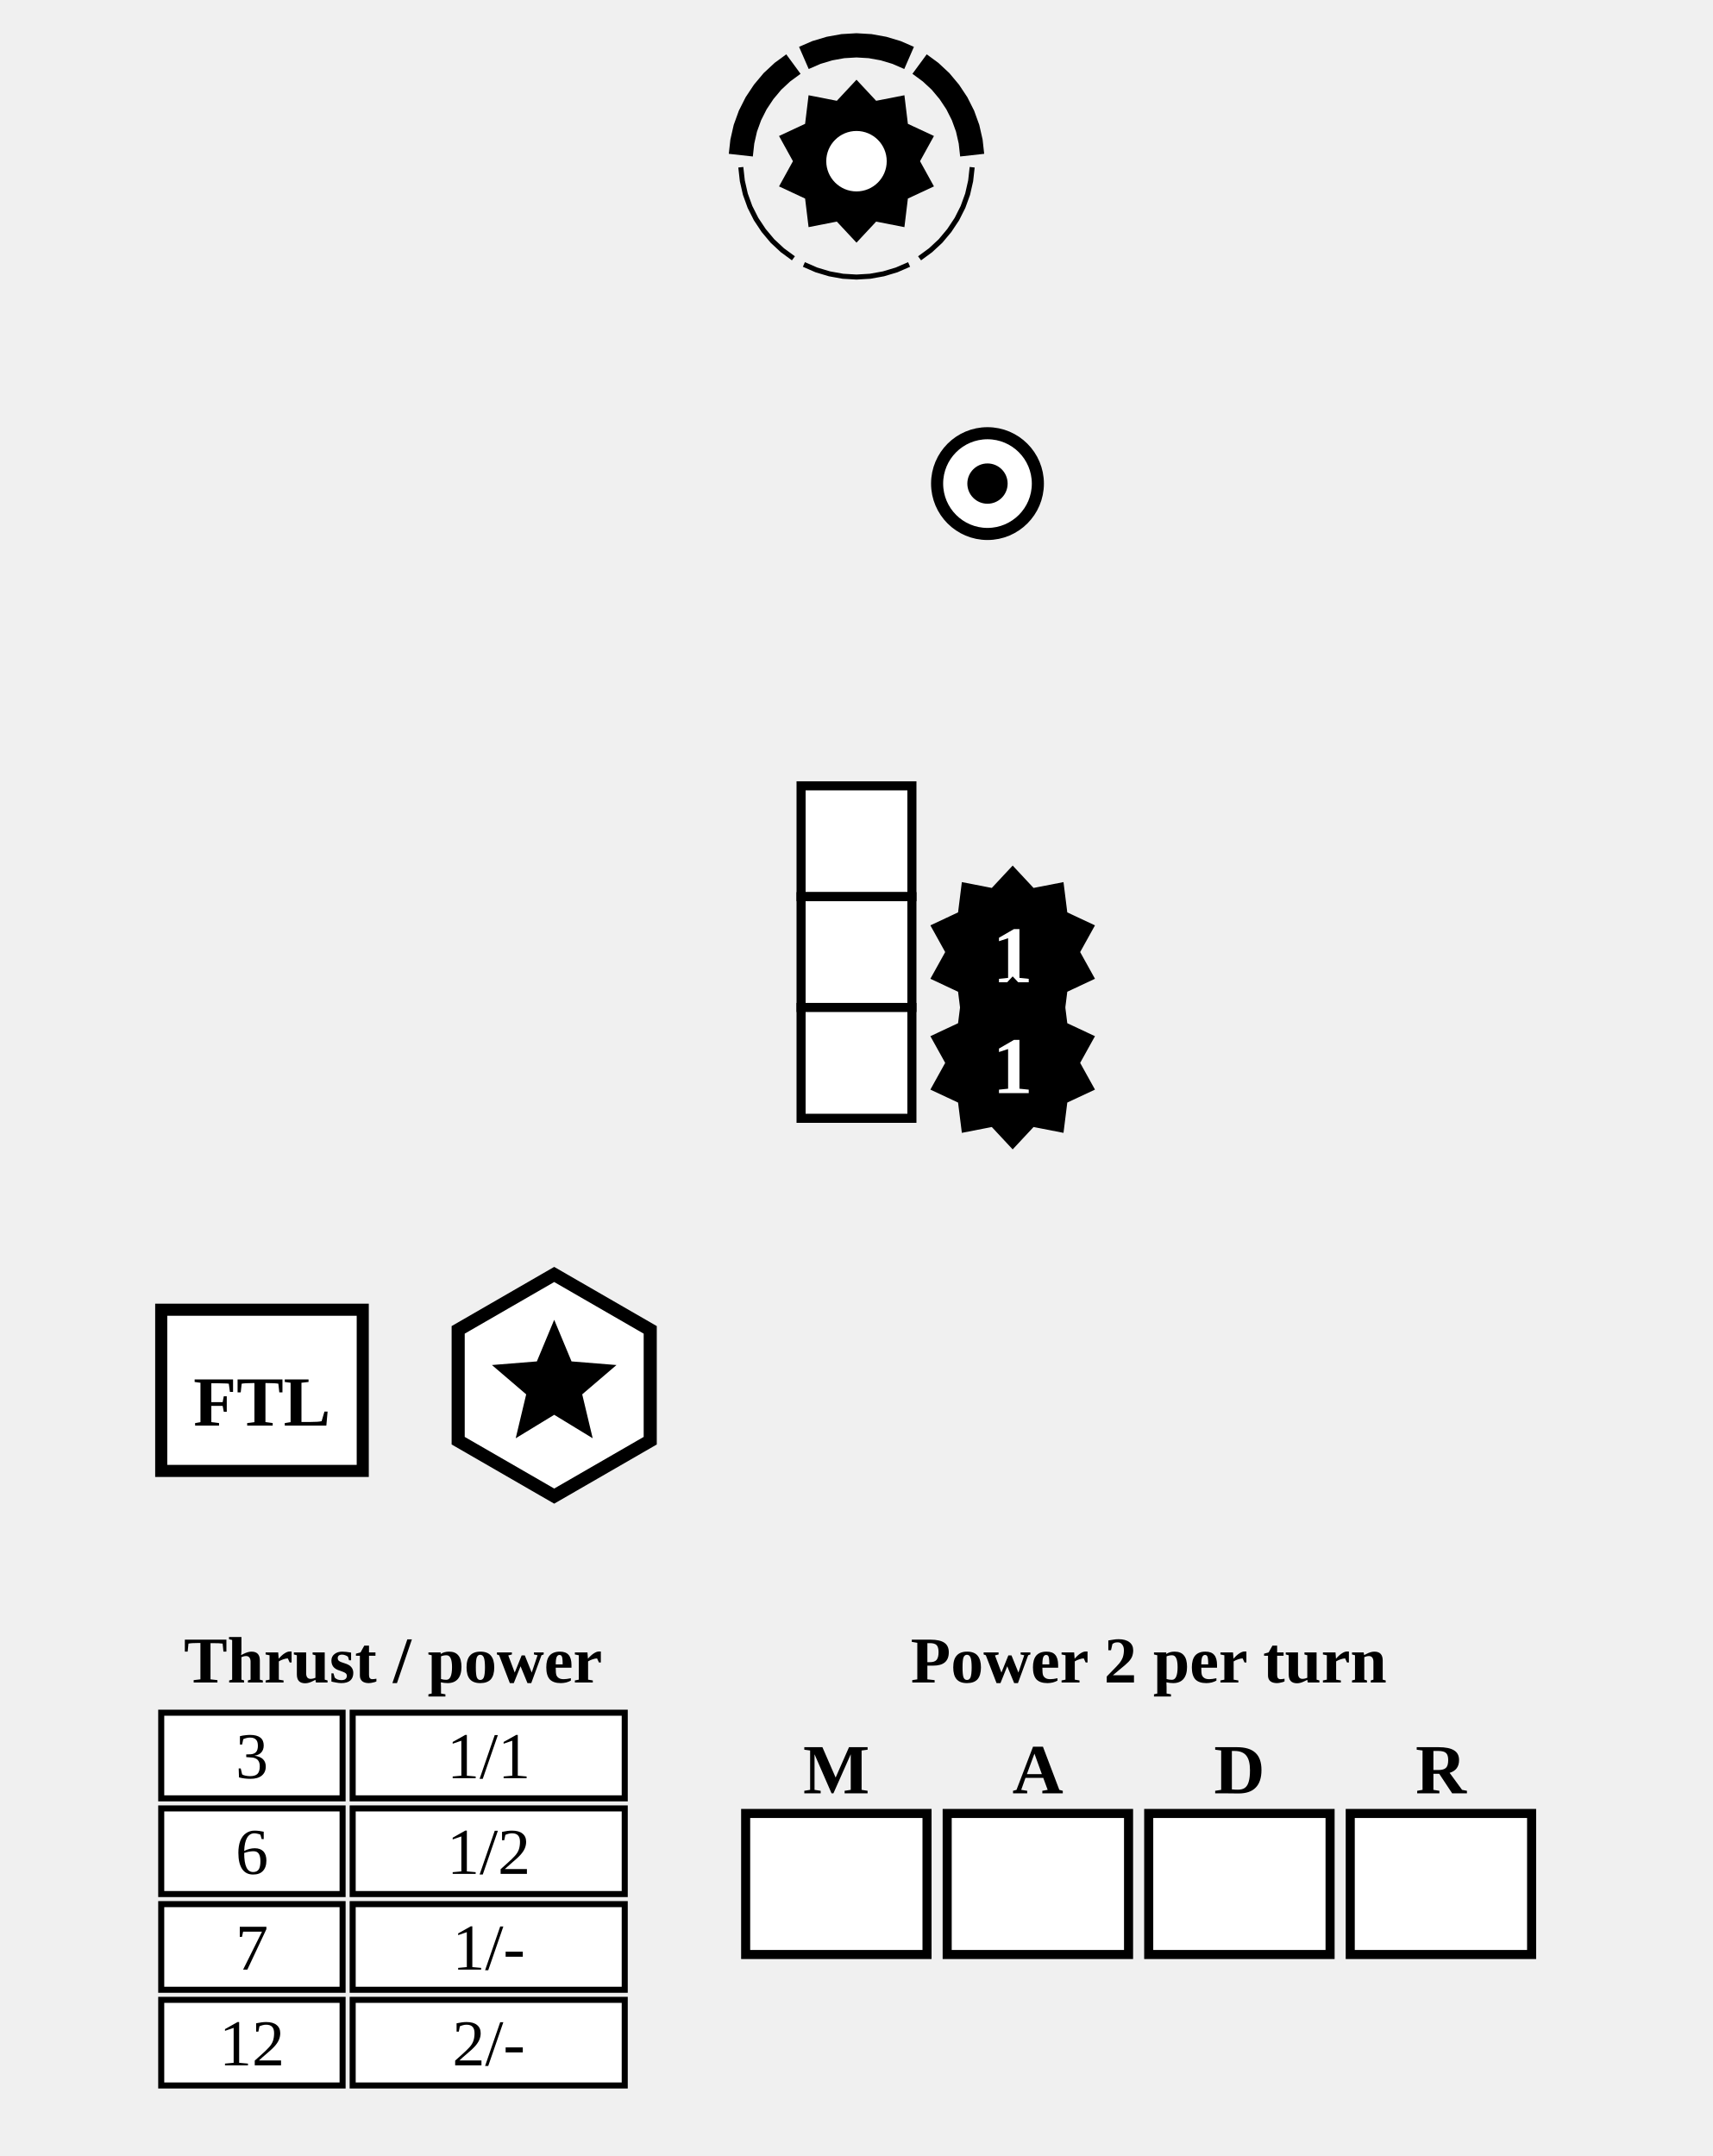
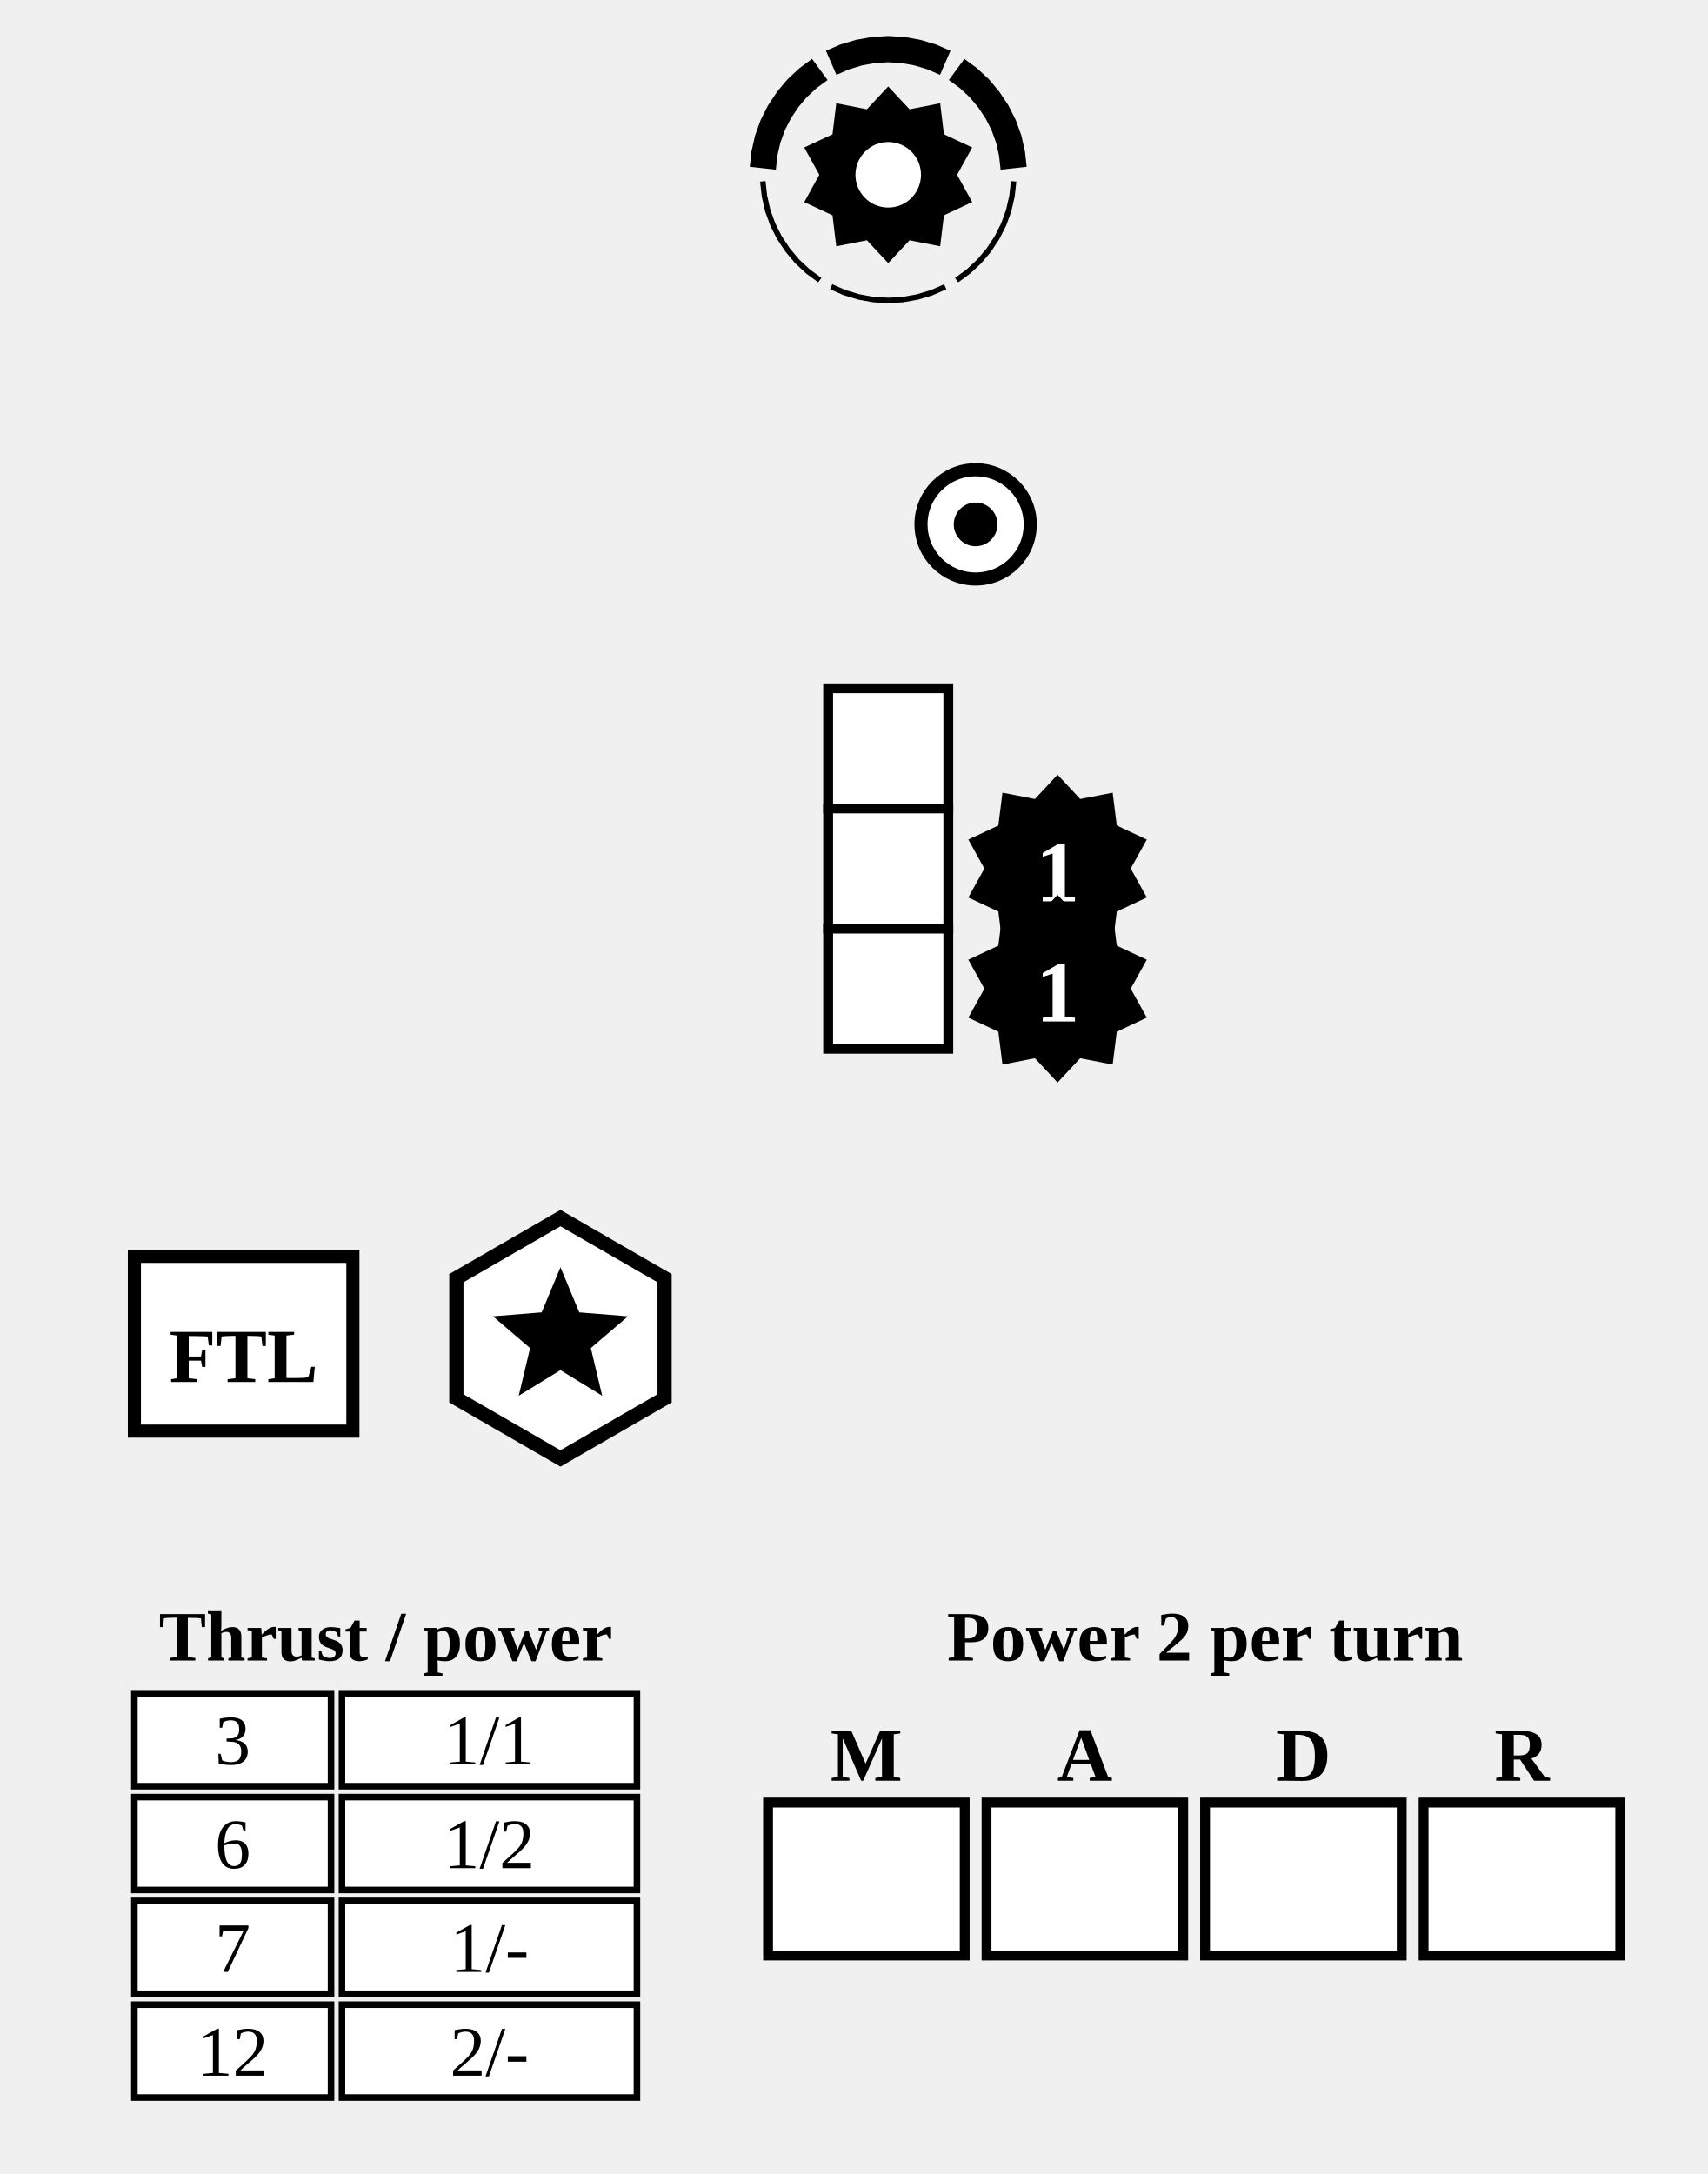
- <svg xmlns="http://www.w3.org/2000/svg" viewBox="0 0 170 214" class="ssd">
+ <svg xmlns="http://www.w3.org/2000/svg" viewBox="3.7 0 156.3 199" class="ssd">
  <path d="M85 8.5 L86.81 10.44 L89.41 9.93 L89.73 12.56 L92.13 13.68 L90.85 16 L92.13 18.32 L89.73 19.44 L89.41 22.07 L86.81 21.56 L85 23.5 L83.19 21.56 L80.59 22.07 L80.27 19.44 L77.87 18.32 L79.15 16 L77.87 13.68 L80.27 12.56 L80.59 9.93 L83.19 10.44 Z" fill="black" stroke="black" stroke-width="0.8" data-ref="system:s2" />
  <circle cx="85" cy="16" r="3" fill="white" stroke="none" stroke-width="0" data-ref="system:s2" />
  <path d="M79.78 5.75 L81.02 5.21 L82.32 4.82 L83.65 4.58 L85 4.5 L86.35 4.58 L87.68 4.82 L88.98 5.21 L90.22 5.75" fill="none" stroke="black" stroke-width="2.4" data-ref="system:s2" />
  <path d="M91.26 6.36 L92.35 7.16 L93.34 8.08 L94.21 9.12 L94.96 10.25 L95.57 11.46 L96.03 12.73 L96.33 14.05 L96.48 15.4" fill="none" stroke="black" stroke-width="2.4" data-ref="system:s2" />
  <path d="M96.48 16.6 L96.33 17.95 L96.03 19.27 L95.57 20.54 L94.96 21.75 L94.21 22.88 L93.34 23.92 L92.35 24.84 L91.26 25.64" fill="none" stroke="black" stroke-width="0.5" data-ref="system:s2" />
  <path d="M90.22 26.25 L88.98 26.79 L87.68 27.18 L86.35 27.42 L85 27.5 L83.65 27.42 L82.32 27.18 L81.02 26.79 L79.78 26.25" fill="none" stroke="black" stroke-width="0.5" data-ref="system:s2" />
  <path d="M78.74 25.64 L77.65 24.84 L76.66 23.92 L75.79 22.88 L75.04 21.75 L74.43 20.54 L73.97 19.27 L73.67 17.95 L73.52 16.6" fill="none" stroke="black" stroke-width="0.5" data-ref="system:s2" />
  <path d="M73.52 15.4 L73.67 14.05 L73.97 12.73 L74.43 11.46 L75.04 10.25 L75.79 9.12 L76.66 8.08 L77.65 7.16 L78.74 6.36" fill="none" stroke="black" stroke-width="2.4" data-ref="system:s2" />
-   <circle cx="98" cy="48" r="5" fill="white" stroke="black" stroke-width="1.2" data-ref="system:s3" />
-   <circle cx="98" cy="48" r="2" fill="black" stroke="none" stroke-width="0" data-ref="system:s3" />
-   <rect x="79.5" y="78" width="11" height="11" fill="white" stroke="black" stroke-width="0.9" data-ref="hull:1" />
-   <rect x="79.5" y="89" width="11" height="11" fill="white" stroke="black" stroke-width="0.9" data-ref="hull:2" />
-   <rect x="79.5" y="100" width="11" height="11" fill="white" stroke="black" stroke-width="0.9" data-ref="hull:3" />
-   <path d="M100.5 86.5 L102.43 88.57 L105.2 88.03 L105.55 90.83 L108.11 92.03 L106.74 94.5 L108.11 96.97 L105.55 98.17 L105.2 100.97 L102.43 100.43 L100.5 102.5 L98.57 100.43 L95.8 100.97 L95.45 98.17 L92.89 96.97 L94.26 94.5 L92.89 92.03 L95.45 90.83 L95.8 88.03 L98.57 88.57 Z" fill="black" stroke="black" stroke-width="0.8" />
-   <text x="100.5" y="97.5" font-size="8" text-anchor="middle" fill="white" font-weight="700">1</text>
-   <path d="M100.5 97.5 L102.43 99.57 L105.2 99.03 L105.55 101.83 L108.11 103.03 L106.74 105.5 L108.11 107.97 L105.55 109.17 L105.2 111.97 L102.43 111.43 L100.5 113.5 L98.57 111.43 L95.8 111.97 L95.45 109.17 L92.89 107.97 L94.26 105.5 L92.89 103.03 L95.45 101.83 L95.8 99.03 L98.57 99.57 Z" fill="black" stroke="black" stroke-width="0.8" />
-   <text x="100.5" y="108.5" font-size="8" text-anchor="middle" fill="white" font-weight="700">1</text>
-   <rect x="16" y="130" width="20" height="16" fill="white" stroke="black" stroke-width="1.2" />
-   <text x="26" y="141.5" font-size="7" text-anchor="middle" fill="black" font-weight="700">FTL</text>
-   <path d="M55 126.5 L64.53 132 L64.53 143 L55 148.5 L45.47 143 L45.47 132 Z" fill="white" stroke="black" stroke-width="1.3" />
-   <path d="M55 131L56.72 135.13L61.18 135.49L57.78 138.4L58.82 142.76L55 140.43L51.18 142.76L52.22 138.4L48.82 135.49L53.28 135.13Z" fill="black" stroke="none" stroke-width="0" />
-   <text x="39" y="167" font-size="6.5" text-anchor="middle" fill="black" font-weight="700">Thrust / power</text>
-   <rect x="16" y="170" width="18" height="8.5" fill="white" stroke="black" stroke-width="0.6" />
-   <text x="25" y="176.5" font-size="6.5" text-anchor="middle" fill="black">3</text>
-   <rect x="35" y="170" width="27" height="8.5" fill="white" stroke="black" stroke-width="0.6" />
-   <text x="48.5" y="176.5" font-size="6.5" text-anchor="middle" fill="black">1/1</text>
-   <rect x="16" y="179.5" width="18" height="8.5" fill="white" stroke="black" stroke-width="0.6" />
-   <text x="25" y="186" font-size="6.5" text-anchor="middle" fill="black">6</text>
-   <rect x="35" y="179.5" width="27" height="8.5" fill="white" stroke="black" stroke-width="0.6" />
-   <text x="48.5" y="186" font-size="6.5" text-anchor="middle" fill="black">1/2</text>
-   <rect x="16" y="189" width="18" height="8.5" fill="white" stroke="black" stroke-width="0.6" />
-   <text x="25" y="195.5" font-size="6.5" text-anchor="middle" fill="black">7</text>
-   <rect x="35" y="189" width="27" height="8.5" fill="white" stroke="black" stroke-width="0.6" />
-   <text x="48.5" y="195.5" font-size="6.5" text-anchor="middle" fill="black">1/-</text>
-   <rect x="16" y="198.5" width="18" height="8.5" fill="white" stroke="black" stroke-width="0.6" />
-   <text x="25" y="205" font-size="6.5" text-anchor="middle" fill="black">12</text>
-   <rect x="35" y="198.5" width="27" height="8.5" fill="white" stroke="black" stroke-width="0.6" />
-   <text x="48.5" y="205" font-size="6.5" text-anchor="middle" fill="black">2/-</text>
-   <text x="114" y="167" font-size="6.5" text-anchor="middle" fill="black" font-weight="700">Power 2 per turn</text>
-   <text x="83" y="178" font-size="7" text-anchor="middle" fill="black" font-weight="700">M</text>
-   <rect x="74" y="180" width="18" height="14" fill="white" stroke="black" stroke-width="0.9" />
-   <text x="103" y="178" font-size="7" text-anchor="middle" fill="black" font-weight="700">A</text>
-   <rect x="94" y="180" width="18" height="14" fill="white" stroke="black" stroke-width="0.9" />
-   <text x="123" y="178" font-size="7" text-anchor="middle" fill="black" font-weight="700">D</text>
-   <rect x="114" y="180" width="18" height="14" fill="white" stroke="black" stroke-width="0.9" />
-   <text x="143" y="178" font-size="7" text-anchor="middle" fill="black" font-weight="700">R</text>
-   <rect x="134" y="180" width="18" height="14" fill="white" stroke="black" stroke-width="0.9" />
+   <circle cx="93" cy="48" r="5" fill="white" stroke="black" stroke-width="1.2" data-ref="system:s3" />
+   <circle cx="93" cy="48" r="2" fill="black" stroke="none" stroke-width="0" data-ref="system:s3" />
+   <rect x="79.5" y="63" width="11" height="11" fill="white" stroke="black" stroke-width="0.9" data-ref="hull:1" />
+   <rect x="79.5" y="74" width="11" height="11" fill="white" stroke="black" stroke-width="0.9" data-ref="hull:2" />
+   <rect x="79.5" y="85" width="11" height="11" fill="white" stroke="black" stroke-width="0.9" data-ref="hull:3" />
+   <path d="M100.5 71.5 L102.43 73.57 L105.2 73.03 L105.55 75.83 L108.11 77.03 L106.74 79.5 L108.11 81.97 L105.55 83.17 L105.2 85.97 L102.43 85.43 L100.5 87.5 L98.57 85.43 L95.8 85.97 L95.45 83.17 L92.89 81.97 L94.26 79.5 L92.89 77.03 L95.45 75.83 L95.8 73.03 L98.57 73.57 Z" fill="black" stroke="black" stroke-width="0.8" />
+   <text x="100.5" y="82.5" font-size="8" text-anchor="middle" fill="white" font-weight="700">1</text>
+   <path d="M100.5 82.5 L102.43 84.57 L105.2 84.03 L105.55 86.83 L108.11 88.03 L106.74 90.5 L108.11 92.97 L105.55 94.17 L105.2 96.97 L102.43 96.43 L100.5 98.5 L98.57 96.43 L95.8 96.97 L95.45 94.17 L92.89 92.97 L94.26 90.5 L92.89 88.03 L95.45 86.83 L95.8 84.03 L98.57 84.57 Z" fill="black" stroke="black" stroke-width="0.8" />
+   <text x="100.5" y="93.5" font-size="8" text-anchor="middle" fill="white" font-weight="700">1</text>
+   <rect x="16" y="115" width="20" height="16" fill="white" stroke="black" stroke-width="1.2" />
+   <text x="26" y="126.5" font-size="7" text-anchor="middle" fill="black" font-weight="700">FTL</text>
+   <path d="M55 111.5 L64.53 117 L64.53 128 L55 133.5 L45.47 128 L45.47 117 Z" fill="white" stroke="black" stroke-width="1.3" />
+   <path d="M55 116L56.72 120.13L61.18 120.49L57.78 123.4L58.82 127.76L55 125.42L51.18 127.76L52.22 123.4L48.82 120.49L53.28 120.13Z" fill="black" stroke="none" stroke-width="0" />
+   <text x="39" y="152" font-size="6.5" text-anchor="middle" fill="black" font-weight="700">Thrust / power</text>
+   <rect x="16" y="155" width="18" height="8.5" fill="white" stroke="black" stroke-width="0.6" />
+   <text x="25" y="161.5" font-size="6.5" text-anchor="middle" fill="black">3</text>
+   <rect x="35" y="155" width="27" height="8.5" fill="white" stroke="black" stroke-width="0.6" />
+   <text x="48.5" y="161.5" font-size="6.5" text-anchor="middle" fill="black">1/1</text>
+   <rect x="16" y="164.5" width="18" height="8.5" fill="white" stroke="black" stroke-width="0.6" />
+   <text x="25" y="171" font-size="6.5" text-anchor="middle" fill="black">6</text>
+   <rect x="35" y="164.5" width="27" height="8.5" fill="white" stroke="black" stroke-width="0.6" />
+   <text x="48.5" y="171" font-size="6.5" text-anchor="middle" fill="black">1/2</text>
+   <rect x="16" y="174" width="18" height="8.5" fill="white" stroke="black" stroke-width="0.6" />
+   <text x="25" y="180.5" font-size="6.5" text-anchor="middle" fill="black">7</text>
+   <rect x="35" y="174" width="27" height="8.5" fill="white" stroke="black" stroke-width="0.6" />
+   <text x="48.5" y="180.5" font-size="6.5" text-anchor="middle" fill="black">1/-</text>
+   <rect x="16" y="183.5" width="18" height="8.5" fill="white" stroke="black" stroke-width="0.6" />
+   <text x="25" y="190" font-size="6.5" text-anchor="middle" fill="black">12</text>
+   <rect x="35" y="183.5" width="27" height="8.5" fill="white" stroke="black" stroke-width="0.6" />
+   <text x="48.5" y="190" font-size="6.5" text-anchor="middle" fill="black">2/-</text>
+   <text x="114" y="152" font-size="6.5" text-anchor="middle" fill="black" font-weight="700">Power 2 per turn</text>
+   <text x="83" y="163" font-size="7" text-anchor="middle" fill="black" font-weight="700">M</text>
+   <rect x="74" y="165" width="18" height="14" fill="white" stroke="black" stroke-width="0.9" />
+   <text x="103" y="163" font-size="7" text-anchor="middle" fill="black" font-weight="700">A</text>
+   <rect x="94" y="165" width="18" height="14" fill="white" stroke="black" stroke-width="0.9" />
+   <text x="123" y="163" font-size="7" text-anchor="middle" fill="black" font-weight="700">D</text>
+   <rect x="114" y="165" width="18" height="14" fill="white" stroke="black" stroke-width="0.9" />
+   <text x="143" y="163" font-size="7" text-anchor="middle" fill="black" font-weight="700">R</text>
+   <rect x="134" y="165" width="18" height="14" fill="white" stroke="black" stroke-width="0.9" />
</svg>
